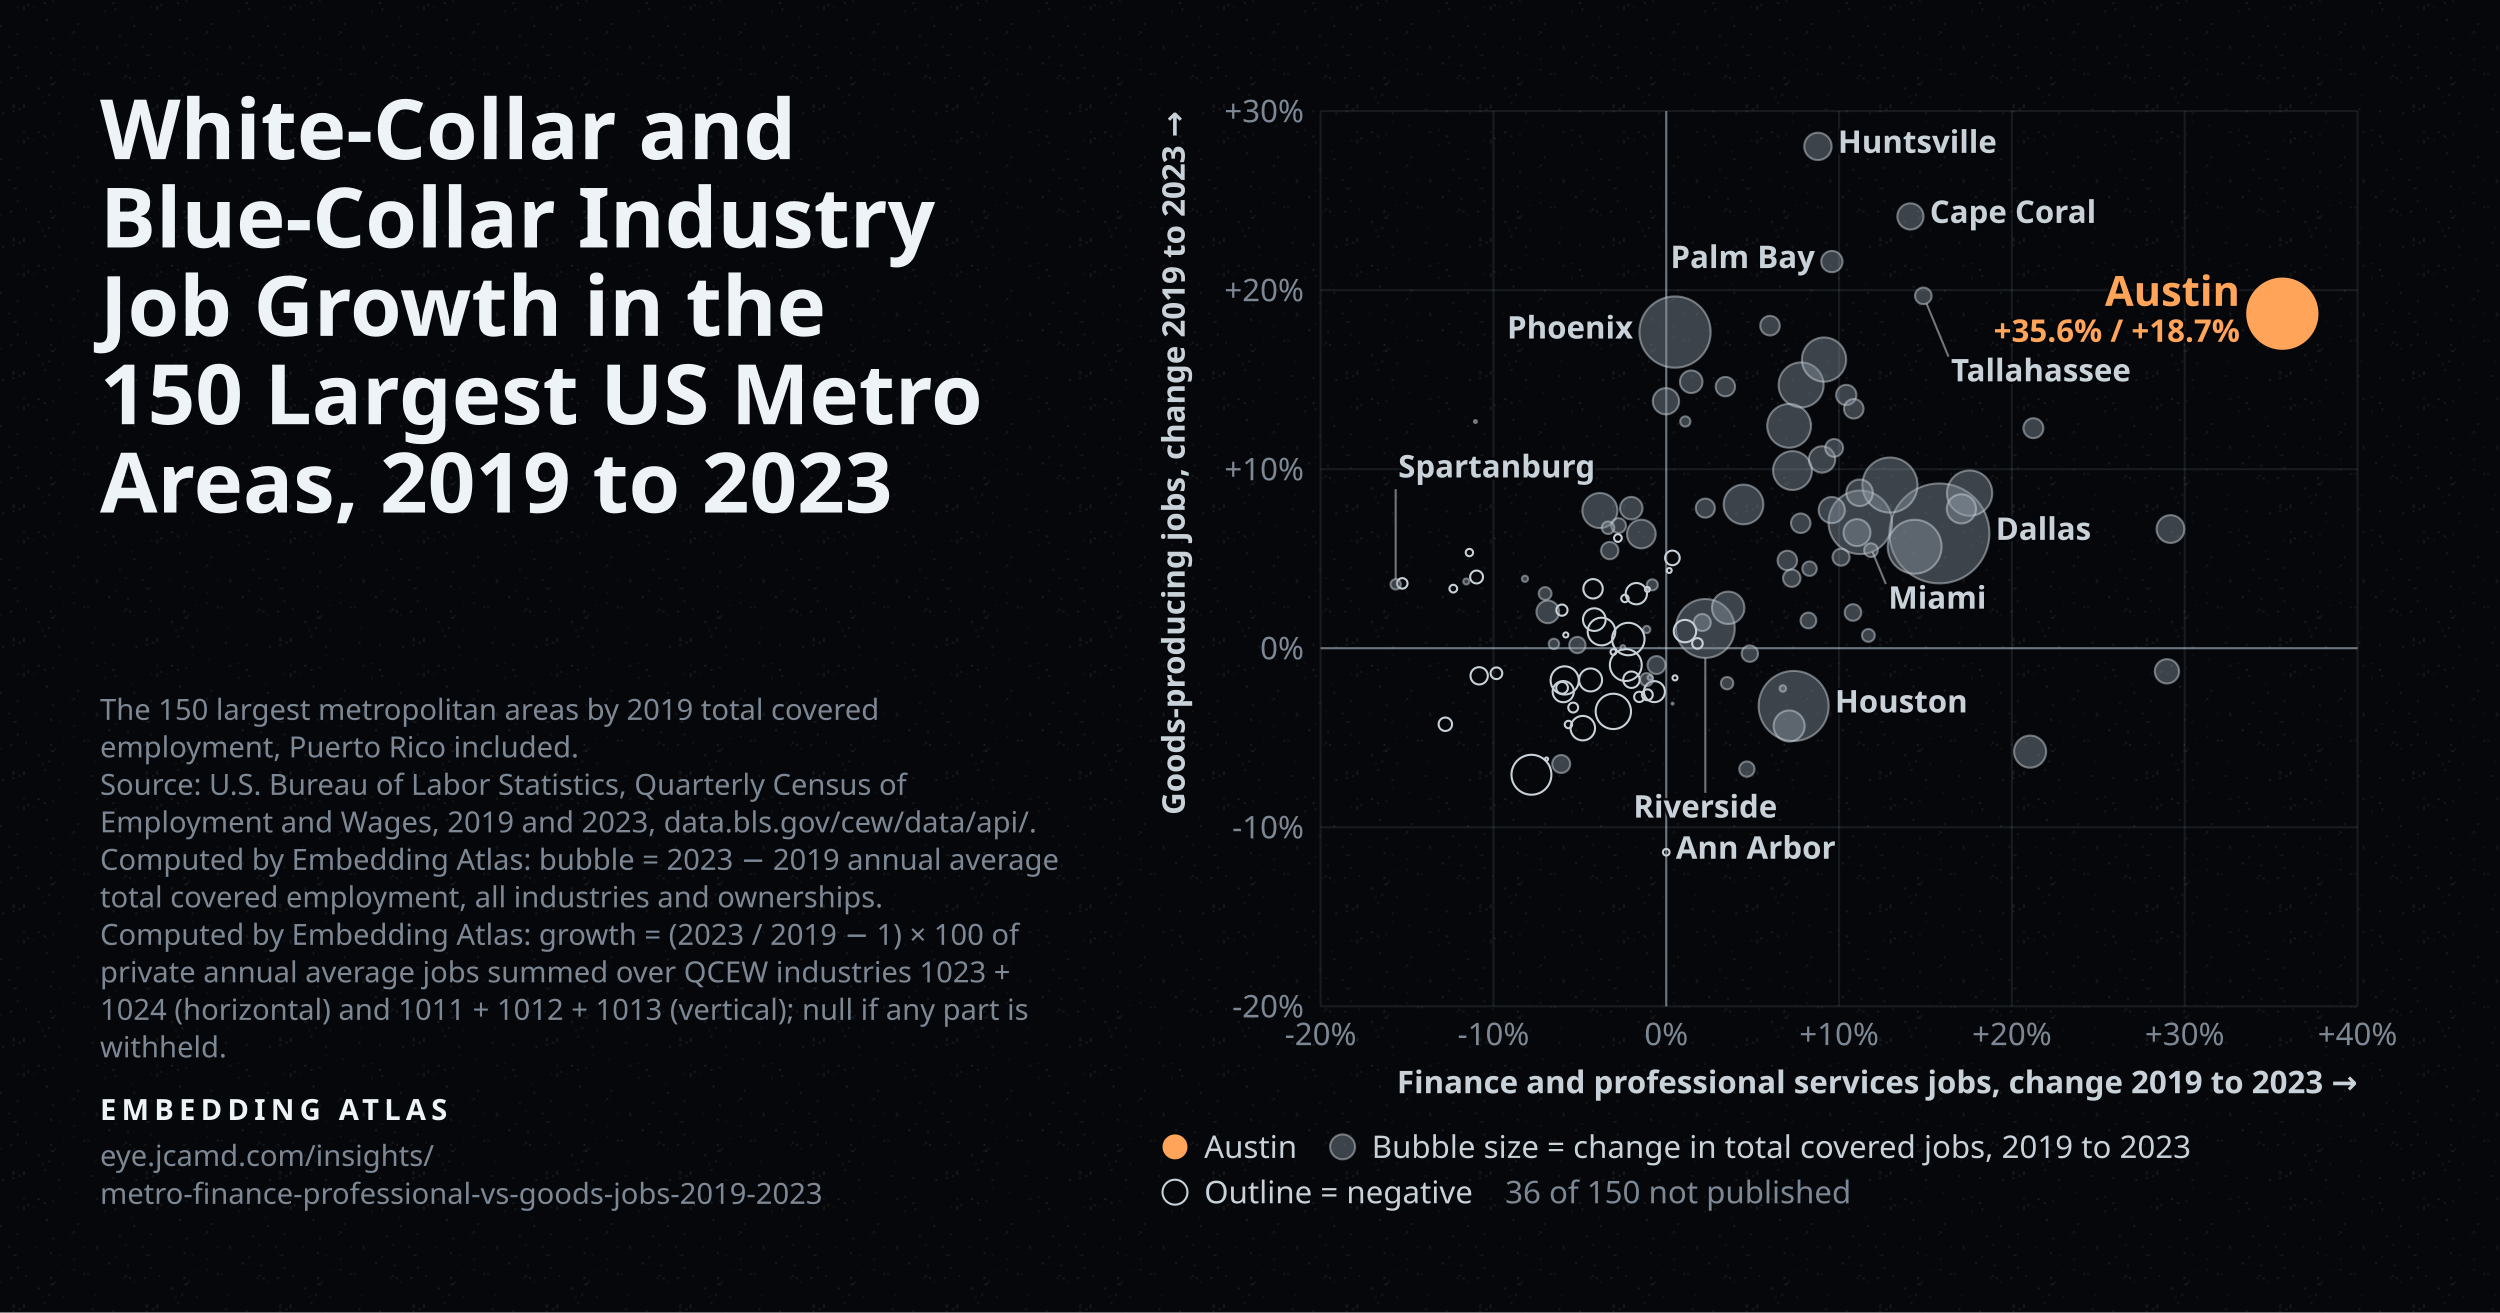
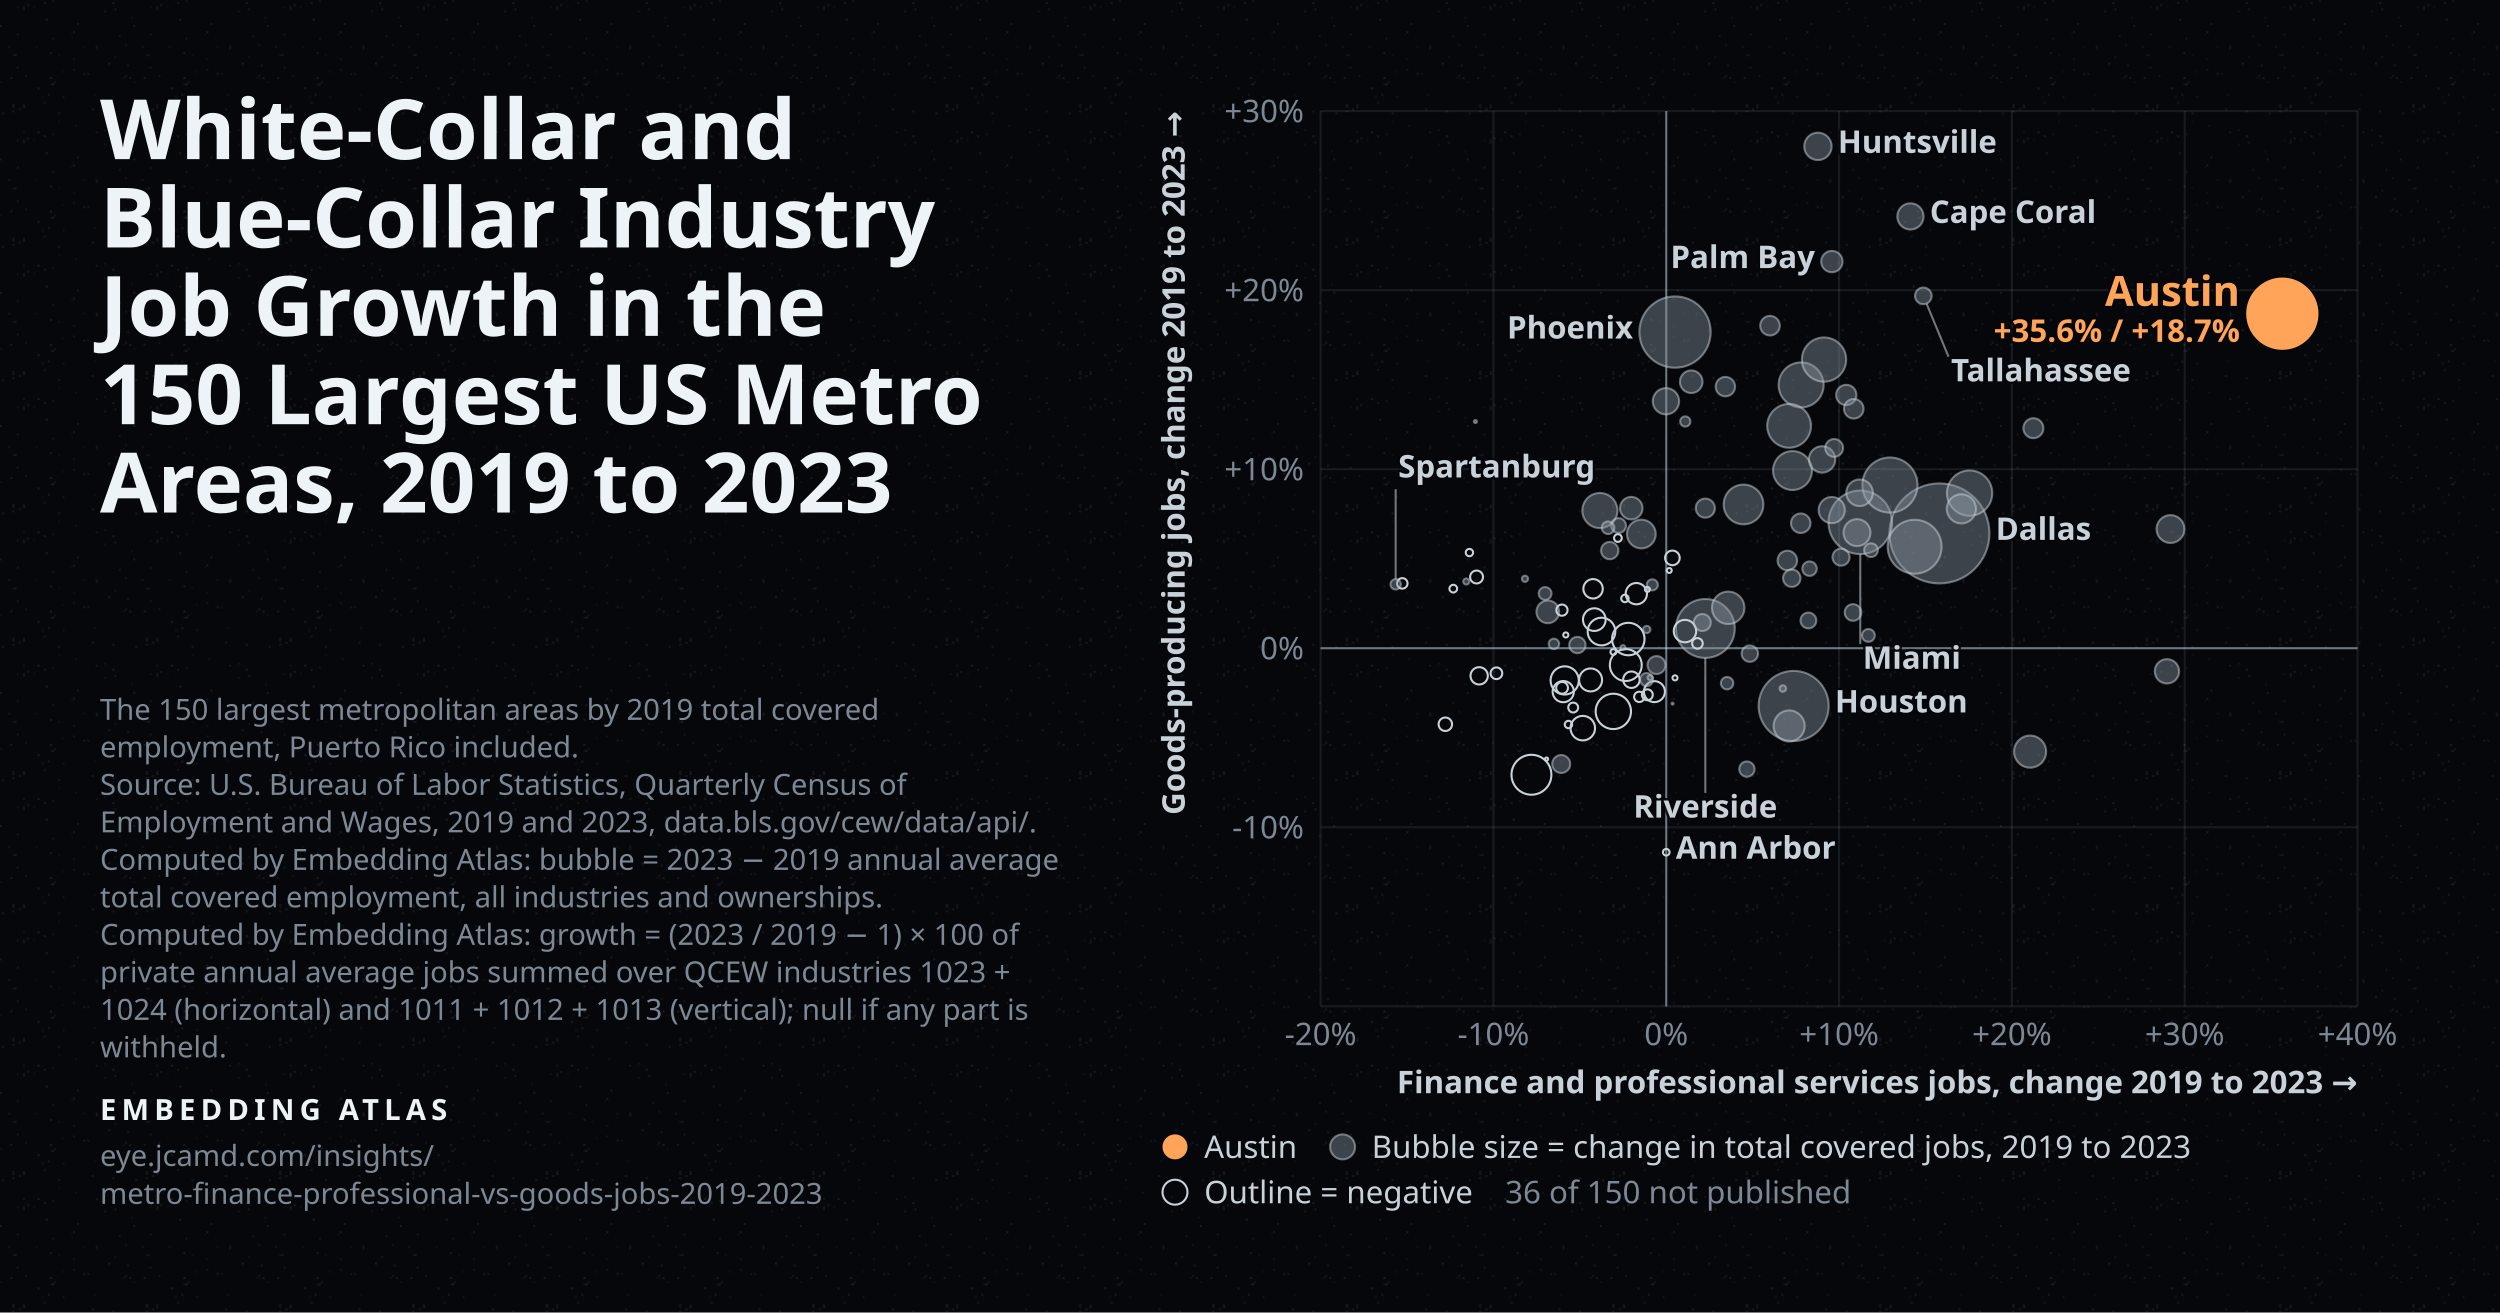
<svg xmlns="http://www.w3.org/2000/svg" width="1200" height="630" viewBox="0 0 1200 630" role="img" aria-labelledby="ie9edce151e2ad-t ie9edce151e2ad-d" font-family="Geist,system-ui,sans-serif">
  <defs>
    <pattern id="ie9edce151e2ad-grain" width="64" height="64" patternUnits="userSpaceOnUse">
      <rect x="60" y="21" width="1" height="1" fill="#ffffff" fill-opacity="0.05" />
      <rect x="0" y="39" width="1" height="1" fill="#ffffff" fill-opacity="0.03" />
      <rect x="44" y="52" width="1" height="1" fill="#ffffff" fill-opacity="0.07" />
      <rect x="60" y="36" width="1" height="1" fill="#ffffff" fill-opacity="0.06" />
      <rect x="46" y="63" width="1" height="1" fill="#ffffff" fill-opacity="0.06" />
      <rect x="28" y="54" width="1" height="1" fill="#ffffff" fill-opacity="0.07" />
      <rect x="57" y="17" width="1" height="1" fill="#ffffff" fill-opacity="0.06" />
      <rect x="46" y="22" width="1" height="1" fill="#ffffff" fill-opacity="0.07" />
      <rect x="6" y="26" width="1" height="1" fill="#ffffff" fill-opacity="0.04" />
      <rect x="8" y="16" width="1" height="1" fill="#ffffff" fill-opacity="0.06" />
      <rect x="16" y="3" width="1" height="1" fill="#ffffff" fill-opacity="0.03" />
      <rect x="23" y="45" width="1" height="1" fill="#ffffff" fill-opacity="0.07" />
      <rect x="35" y="28" width="1" height="1" fill="#ffffff" fill-opacity="0.04" />
      <rect x="8" y="3" width="1" height="1" fill="#ffffff" fill-opacity="0.04" />
      <rect x="25" y="0" width="1" height="1" fill="#ffffff" fill-opacity="0.04" />
      <rect x="22" y="9" width="1" height="1" fill="#ffffff" fill-opacity="0.08" />
      <rect x="6" y="50" width="1" height="1" fill="#ffffff" fill-opacity="0.07" />
      <rect x="37" y="11" width="1" height="1" fill="#ffffff" fill-opacity="0.07" />
      <rect x="8" y="32" width="1" height="1" fill="#ffffff" fill-opacity="0.06" />
      <rect x="24" y="37" width="1" height="1" fill="#ffffff" fill-opacity="0.08" />
      <rect x="6" y="53" width="1" height="1" fill="#ffffff" fill-opacity="0.07" />
      <rect x="9" y="52" width="1" height="1" fill="#ffffff" fill-opacity="0.07" />
      <rect x="42" y="35" width="1" height="1" fill="#ffffff" fill-opacity="0.05" />
      <rect x="63" y="8" width="1" height="1" fill="#ffffff" fill-opacity="0.04" />
      <rect x="18" y="42" width="1" height="1" fill="#ffffff" fill-opacity="0.08" />
      <rect x="40" y="35" width="1" height="1" fill="#ffffff" fill-opacity="0.06" />
      <rect x="11" y="51" width="1" height="1" fill="#ffffff" fill-opacity="0.07" />
      <rect x="26" y="39" width="1" height="1" fill="#ffffff" fill-opacity="0.05" />
      <rect x="21" y="1" width="1" height="1" fill="#ffffff" fill-opacity="0.07" />
      <rect x="1" y="54" width="1" height="1" fill="#ffffff" fill-opacity="0.07" />
      <rect x="30" y="34" width="1" height="1" fill="#ffffff" fill-opacity="0.03" />
      <rect x="45" y="45" width="1" height="1" fill="#ffffff" fill-opacity="0.04" />
      <rect x="36" y="60" width="1" height="1" fill="#ffffff" fill-opacity="0.04" />
      <rect x="62" y="37" width="1" height="1" fill="#ffffff" fill-opacity="0.07" />
      <rect x="17" y="22" width="1" height="1" fill="#ffffff" fill-opacity="0.04" />
      <rect x="59" y="37" width="1" height="1" fill="#ffffff" fill-opacity="0.04" />
      <rect x="52" y="30" width="1" height="1" fill="#ffffff" fill-opacity="0.08" />
      <rect x="28" y="58" width="1" height="1" fill="#ffffff" fill-opacity="0.03" />
      <rect x="11" y="4" width="1" height="1" fill="#ffffff" fill-opacity="0.06" />
      <rect x="34" y="16" width="1" height="1" fill="#ffffff" fill-opacity="0.03" />
      <rect x="20" y="46" width="1" height="1" fill="#ffffff" fill-opacity="0.04" />
      <rect x="25" y="40" width="1" height="1" fill="#ffffff" fill-opacity="0.08" />
      <rect x="40" y="22" width="1" height="1" fill="#ffffff" fill-opacity="0.04" />
      <rect x="35" y="15" width="1" height="1" fill="#ffffff" fill-opacity="0.07" />
      <rect x="11" y="3" width="1" height="1" fill="#ffffff" fill-opacity="0.06" />
      <rect x="21" y="49" width="1" height="1" fill="#ffffff" fill-opacity="0.06" />
      <rect x="11" y="50" width="1" height="1" fill="#ffffff" fill-opacity="0.06" />
      <rect x="0" y="12" width="1" height="1" fill="#ffffff" fill-opacity="0.07" />
      <rect x="55" y="4" width="1" height="1" fill="#ffffff" fill-opacity="0.07" />
      <rect x="7" y="26" width="1" height="1" fill="#ffffff" fill-opacity="0.06" />
      <rect x="61" y="31" width="1" height="1" fill="#ffffff" fill-opacity="0.07" />
      <rect x="35" y="33" width="1" height="1" fill="#ffffff" fill-opacity="0.05" />
      <rect x="54" y="1" width="1" height="1" fill="#ffffff" fill-opacity="0.08" />
      <rect x="46" y="23" width="1" height="1" fill="#ffffff" fill-opacity="0.05" />
      <rect x="12" y="36" width="1" height="1" fill="#ffffff" fill-opacity="0.05" />
      <rect x="50" y="5" width="1" height="1" fill="#ffffff" fill-opacity="0.05" />
      <rect x="5" y="37" width="1" height="1" fill="#ffffff" fill-opacity="0.07" />
      <rect x="30" y="46" width="1" height="1" fill="#ffffff" fill-opacity="0.05" />
      <rect x="18" y="63" width="1" height="1" fill="#ffffff" fill-opacity="0.08" />
      <rect x="6" y="51" width="1" height="1" fill="#ffffff" fill-opacity="0.06" />
      <rect x="11" y="63" width="1" height="1" fill="#ffffff" fill-opacity="0.04" />
      <rect x="4" y="22" width="1" height="1" fill="#ffffff" fill-opacity="0.06" />
      <rect x="24" y="40" width="1" height="1" fill="#ffffff" fill-opacity="0.04" />
      <rect x="24" y="25" width="1" height="1" fill="#ffffff" fill-opacity="0.06" />
      <rect x="25" y="18" width="1" height="1" fill="#ffffff" fill-opacity="0.06" />
      <rect x="28" y="26" width="1" height="1" fill="#ffffff" fill-opacity="0.03" />
      <rect x="55" y="27" width="1" height="1" fill="#ffffff" fill-opacity="0.05" />
      <rect x="54" y="53" width="1" height="1" fill="#ffffff" fill-opacity="0.07" />
      <rect x="50" y="62" width="1" height="1" fill="#ffffff" fill-opacity="0.04" />
      <rect x="13" y="2" width="1" height="1" fill="#ffffff" fill-opacity="0.07" />
    </pattern>
  </defs>
  <rect x="0" y="0" width="1200" height="630" fill="#05070a" />
  <rect x="0" y="0" width="1200" height="630" fill="url(#ie9edce151e2ad-grain)" />
  <line x1="633.89" y1="53.33" x2="633.89" y2="483.02" stroke="#b4d2eb" stroke-opacity="0.1" stroke-width="1" />
  <line x1="716.85" y1="53.33" x2="716.85" y2="483.02" stroke="#b4d2eb" stroke-opacity="0.1" stroke-width="1" />
  <line x1="799.8" y1="53.33" x2="799.8" y2="483.02" stroke="#b4d2eb" stroke-opacity="0.1" stroke-width="1" />
  <line x1="882.76" y1="53.33" x2="882.76" y2="483.02" stroke="#b4d2eb" stroke-opacity="0.1" stroke-width="1" />
  <line x1="965.71" y1="53.33" x2="965.71" y2="483.02" stroke="#b4d2eb" stroke-opacity="0.1" stroke-width="1" />
  <line x1="1048.67" y1="53.33" x2="1048.67" y2="483.02" stroke="#b4d2eb" stroke-opacity="0.1" stroke-width="1" />
  <line x1="1131.62" y1="53.33" x2="1131.62" y2="483.02" stroke="#b4d2eb" stroke-opacity="0.1" stroke-width="1" />
  <line x1="633.89" y1="483.02" x2="1131.62" y2="483.02" stroke="#b4d2eb" stroke-opacity="0.1" stroke-width="1" />
  <line x1="633.89" y1="397.08" x2="1131.62" y2="397.08" stroke="#b4d2eb" stroke-opacity="0.1" stroke-width="1" />
  <line x1="633.89" y1="311.14" x2="1131.62" y2="311.14" stroke="#b4d2eb" stroke-opacity="0.1" stroke-width="1" />
  <line x1="633.89" y1="225.21" x2="1131.62" y2="225.21" stroke="#b4d2eb" stroke-opacity="0.1" stroke-width="1" />
  <line x1="633.89" y1="139.26" x2="1131.62" y2="139.26" stroke="#b4d2eb" stroke-opacity="0.1" stroke-width="1" />
  <line x1="633.89" y1="53.32" x2="1131.62" y2="53.32" stroke="#b4d2eb" stroke-opacity="0.1" stroke-width="1" />
  <line x1="799.8" y1="53.33" x2="799.8" y2="483.02" stroke="#d6e6f2" stroke-opacity="0.45" stroke-width="1" />
  <line x1="633.89" y1="311.14" x2="1131.62" y2="311.14" stroke="#d6e6f2" stroke-opacity="0.45" stroke-width="1" />
  <circle cx="930.93" cy="256.04" r="24" fill="#8b96a3" fill-opacity="0.42" stroke="#c9d1d9" stroke-opacity="0.5" stroke-width="1" />
+   <circle cx="1095.52" cy="150.57" r="17.35" fill="#ffa458" />
  <circle cx="804.01" cy="159.39" r="17.11" fill="#8b96a3" fill-opacity="0.42" stroke="#c9d1d9" stroke-opacity="0.5" stroke-width="1" />
  <circle cx="860.95" cy="338.86" r="16.82" fill="#8b96a3" fill-opacity="0.42" stroke="#c9d1d9" stroke-opacity="0.5" stroke-width="1" />
  <circle cx="892.93" cy="250.71" r="15.26" fill="#8b96a3" fill-opacity="0.42" stroke="#c9d1d9" stroke-opacity="0.5" stroke-width="1" />
  <circle cx="818.55" cy="301.66" r="14.14" fill="#8b96a3" fill-opacity="0.42" stroke="#c9d1d9" stroke-opacity="0.5" stroke-width="1" />
  <circle cx="907.16" cy="232.82" r="13.23" fill="#8b96a3" fill-opacity="0.42" stroke="#c9d1d9" stroke-opacity="0.5" stroke-width="1" />
  <circle cx="919.02" cy="262.43" r="12.94" fill="#8b96a3" fill-opacity="0.42" stroke="#c9d1d9" stroke-opacity="0.5" stroke-width="1" />
  <circle cx="945.41" cy="236.7" r="10.88" fill="#8b96a3" fill-opacity="0.42" stroke="#c9d1d9" stroke-opacity="0.5" stroke-width="1" />
  <circle cx="864.54" cy="184.76" r="10.81" fill="#8b96a3" fill-opacity="0.42" stroke="#c9d1d9" stroke-opacity="0.5" stroke-width="1" />
  <circle cx="875.54" cy="172.6" r="10.62" fill="#8b96a3" fill-opacity="0.42" stroke="#c9d1d9" stroke-opacity="0.5" stroke-width="1" />
  <circle cx="858.77" cy="204.4" r="10.51" fill="#8b96a3" fill-opacity="0.42" stroke="#c9d1d9" stroke-opacity="0.5" stroke-width="1" />
  <circle cx="735.09" cy="371.88" r="9.58" fill="none" stroke="#c9d1d9" stroke-width="1" />
  <circle cx="836.89" cy="242.14" r="9.53" fill="#8b96a3" fill-opacity="0.42" stroke="#c9d1d9" stroke-opacity="0.5" stroke-width="1" />
  <circle cx="860.39" cy="225.86" r="9.33" fill="#8b96a3" fill-opacity="0.42" stroke="#c9d1d9" stroke-opacity="0.5" stroke-width="1" />
  <circle cx="774.4" cy="341.47" r="8.48" fill="none" stroke="#c9d1d9" stroke-width="1" />
  <circle cx="767.95" cy="245.06" r="8.42" fill="#8b96a3" fill-opacity="0.42" stroke="#c9d1d9" stroke-opacity="0.5" stroke-width="1" />
  <circle cx="781.59" cy="306.74" r="7.79" fill="none" stroke="#c9d1d9" stroke-width="1" />
  <circle cx="829.53" cy="291.75" r="7.78" fill="#8b96a3" fill-opacity="0.42" stroke="#c9d1d9" stroke-opacity="0.5" stroke-width="1" />
  <circle cx="974.45" cy="360.78" r="7.7" fill="#8b96a3" fill-opacity="0.42" stroke="#c9d1d9" stroke-opacity="0.5" stroke-width="1" />
  <circle cx="780.38" cy="319.23" r="7.65" fill="none" stroke="#c9d1d9" stroke-width="1" />
  <circle cx="858.79" cy="348.47" r="7.46" fill="#8b96a3" fill-opacity="0.42" stroke="#c9d1d9" stroke-opacity="0.5" stroke-width="1" />
  <circle cx="941.46" cy="244.25" r="7.01" fill="#8b96a3" fill-opacity="0.42" stroke="#c9d1d9" stroke-opacity="0.5" stroke-width="1" />
  <circle cx="787.84" cy="256.33" r="6.9" fill="#8b96a3" fill-opacity="0.42" stroke="#c9d1d9" stroke-opacity="0.5" stroke-width="1" />
  <circle cx="751.05" cy="326.61" r="6.78" fill="none" stroke="#c9d1d9" stroke-width="1" />
  <circle cx="1041.84" cy="253.94" r="6.69" fill="#8b96a3" fill-opacity="0.42" stroke="#c9d1d9" stroke-opacity="0.5" stroke-width="1" />
  <circle cx="768.72" cy="303.14" r="6.65" fill="none" stroke="#c9d1d9" stroke-width="1" />
  <circle cx="872.61" cy="70.26" r="6.58" fill="#8b96a3" fill-opacity="0.42" stroke="#c9d1d9" stroke-opacity="0.5" stroke-width="1" />
  <circle cx="891.35" cy="255.66" r="6.48" fill="#8b96a3" fill-opacity="0.42" stroke="#c9d1d9" stroke-opacity="0.5" stroke-width="1" />
  <circle cx="892.6" cy="236.54" r="6.39" fill="#8b96a3" fill-opacity="0.42" stroke="#c9d1d9" stroke-opacity="0.5" stroke-width="1" />
  <circle cx="874.6" cy="220.52" r="6.34" fill="#8b96a3" fill-opacity="0.42" stroke="#c9d1d9" stroke-opacity="0.5" stroke-width="1" />
  <circle cx="799.65" cy="192.6" r="6.32" fill="#8b96a3" fill-opacity="0.42" stroke="#c9d1d9" stroke-opacity="0.5" stroke-width="1" />
  <circle cx="917.01" cy="103.88" r="6.3" fill="#8b96a3" fill-opacity="0.42" stroke="#c9d1d9" stroke-opacity="0.5" stroke-width="1" />
  <circle cx="879.24" cy="244.83" r="6.29" fill="#8b96a3" fill-opacity="0.42" stroke="#c9d1d9" stroke-opacity="0.5" stroke-width="1" />
  <circle cx="759.74" cy="349.51" r="5.89" fill="none" stroke="#c9d1d9" stroke-width="1" />
  <circle cx="1040.13" cy="322.24" r="5.85" fill="#8b96a3" fill-opacity="0.42" stroke="#c9d1d9" stroke-opacity="0.5" stroke-width="1" />
  <circle cx="763.48" cy="326.37" r="5.52" fill="none" stroke="#c9d1d9" stroke-width="1" />
  <circle cx="765.27" cy="297.42" r="5.45" fill="none" stroke="#c9d1d9" stroke-width="1" />
  <circle cx="742.94" cy="293.69" r="5.45" fill="#8b96a3" fill-opacity="0.42" stroke="#c9d1d9" stroke-opacity="0.5" stroke-width="1" />
  <circle cx="811.79" cy="183.24" r="5.43" fill="#8b96a3" fill-opacity="0.42" stroke="#c9d1d9" stroke-opacity="0.5" stroke-width="1" />
  <circle cx="783.01" cy="243.92" r="5.41" fill="#8b96a3" fill-opacity="0.42" stroke="#c9d1d9" stroke-opacity="0.5" stroke-width="1" />
  <circle cx="808.79" cy="302.92" r="5.39" fill="none" stroke="#c9d1d9" stroke-width="1" />
  <circle cx="879.3" cy="125.55" r="5.13" fill="#8b96a3" fill-opacity="0.42" stroke="#c9d1d9" stroke-opacity="0.5" stroke-width="1" />
  <circle cx="785.44" cy="284.96" r="5.12" fill="none" stroke="#c9d1d9" stroke-width="1" />
  <circle cx="750.35" cy="331.98" r="5.1" fill="none" stroke="#c9d1d9" stroke-width="1" />
  <circle cx="794.12" cy="331.99" r="5.04" fill="none" stroke="#c9d1d9" stroke-width="1" />
  <circle cx="886.21" cy="189.59" r="4.88" fill="#8b96a3" fill-opacity="0.42" stroke="#c9d1d9" stroke-opacity="0.5" stroke-width="1" />
  <circle cx="976.03" cy="205.53" r="4.8" fill="#8b96a3" fill-opacity="0.42" stroke="#c9d1d9" stroke-opacity="0.5" stroke-width="1" />
  <circle cx="889.81" cy="196.21" r="4.7" fill="#8b96a3" fill-opacity="0.42" stroke="#c9d1d9" stroke-opacity="0.5" stroke-width="1" />
  <circle cx="849.6" cy="156.32" r="4.7" fill="#8b96a3" fill-opacity="0.42" stroke="#c9d1d9" stroke-opacity="0.5" stroke-width="1" />
  <circle cx="864.35" cy="251.15" r="4.69" fill="#8b96a3" fill-opacity="0.42" stroke="#c9d1d9" stroke-opacity="0.5" stroke-width="1" />
  <circle cx="857.92" cy="269.03" r="4.69" fill="#8b96a3" fill-opacity="0.42" stroke="#c9d1d9" stroke-opacity="0.5" stroke-width="1" />
  <circle cx="764.67" cy="282.62" r="4.66" fill="none" stroke="#c9d1d9" stroke-width="1" />
  <circle cx="828.18" cy="185.58" r="4.66" fill="#8b96a3" fill-opacity="0.42" stroke="#c9d1d9" stroke-opacity="0.5" stroke-width="1" />
  <circle cx="818.55" cy="243.9" r="4.59" fill="#8b96a3" fill-opacity="0.42" stroke="#c9d1d9" stroke-opacity="0.5" stroke-width="1" />
  <circle cx="749.37" cy="366.72" r="4.32" fill="#8b96a3" fill-opacity="0.42" stroke="#c9d1d9" stroke-opacity="0.5" stroke-width="1" />
  <circle cx="795.12" cy="319.23" r="4.32" fill="#8b96a3" fill-opacity="0.42" stroke="#c9d1d9" stroke-opacity="0.5" stroke-width="1" />
  <circle cx="880.4" cy="215.01" r="4.28" fill="#8b96a3" fill-opacity="0.42" stroke="#c9d1d9" stroke-opacity="0.5" stroke-width="1" />
  <circle cx="860.05" cy="277.52" r="4.19" fill="#8b96a3" fill-opacity="0.42" stroke="#c9d1d9" stroke-opacity="0.5" stroke-width="1" />
  <circle cx="772.67" cy="264.28" r="4.16" fill="#8b96a3" fill-opacity="0.42" stroke="#c9d1d9" stroke-opacity="0.5" stroke-width="1" />
  <circle cx="710" cy="324.4" r="4.16" fill="none" stroke="#c9d1d9" stroke-width="1" />
  <circle cx="883.7" cy="267.43" r="4.1" fill="#8b96a3" fill-opacity="0.42" stroke="#c9d1d9" stroke-opacity="0.5" stroke-width="1" />
  <circle cx="817.1" cy="298.81" r="4.08" fill="#8b96a3" fill-opacity="0.42" stroke="#c9d1d9" stroke-opacity="0.5" stroke-width="1" />
  <circle cx="889.43" cy="293.99" r="3.99" fill="#8b96a3" fill-opacity="0.42" stroke="#c9d1d9" stroke-opacity="0.5" stroke-width="1" />
  <circle cx="923.2" cy="142.01" r="3.99" fill="#8b96a3" fill-opacity="0.42" stroke="#c9d1d9" stroke-opacity="0.5" stroke-width="1" />
  <circle cx="783.09" cy="326.26" r="3.95" fill="none" stroke="#c9d1d9" stroke-width="1" />
  <circle cx="839.92" cy="313.75" r="3.94" fill="#8b96a3" fill-opacity="0.42" stroke="#c9d1d9" stroke-opacity="0.5" stroke-width="1" />
  <circle cx="757.15" cy="309.61" r="3.92" fill="#8b96a3" fill-opacity="0.42" stroke="#c9d1d9" stroke-opacity="0.5" stroke-width="1" />
  <circle cx="868.04" cy="297.83" r="3.79" fill="#8b96a3" fill-opacity="0.42" stroke="#c9d1d9" stroke-opacity="0.5" stroke-width="1" />
  <circle cx="838.51" cy="369.16" r="3.67" fill="#8b96a3" fill-opacity="0.42" stroke="#c9d1d9" stroke-opacity="0.5" stroke-width="1" />
  <circle cx="776.91" cy="252.27" r="3.56" fill="#8b96a3" fill-opacity="0.42" stroke="#c9d1d9" stroke-opacity="0.5" stroke-width="1" />
  <circle cx="802.75" cy="267.79" r="3.51" fill="none" stroke="#c9d1d9" stroke-width="1" />
  <circle cx="868.58" cy="272.96" r="3.47" fill="#8b96a3" fill-opacity="0.42" stroke="#c9d1d9" stroke-opacity="0.5" stroke-width="1" />
  <circle cx="898.08" cy="264.08" r="3.3" fill="#8b96a3" fill-opacity="0.42" stroke="#c9d1d9" stroke-opacity="0.5" stroke-width="1" />
  <circle cx="693.76" cy="347.64" r="3.23" fill="none" stroke="#c9d1d9" stroke-width="1" />
  <circle cx="790.37" cy="326.19" r="3.14" fill="#8b96a3" fill-opacity="0.42" stroke="#c9d1d9" stroke-opacity="0.5" stroke-width="1" />
  <circle cx="708.75" cy="276.96" r="3.1" fill="none" stroke="#c9d1d9" stroke-width="1" />
  <circle cx="741.65" cy="284.89" r="3.08" fill="#8b96a3" fill-opacity="0.42" stroke="#c9d1d9" stroke-opacity="0.5" stroke-width="1" />
  <circle cx="896.82" cy="305" r="3.08" fill="#8b96a3" fill-opacity="0.42" stroke="#c9d1d9" stroke-opacity="0.5" stroke-width="1" />
  <circle cx="771.88" cy="253.32" r="3.02" fill="#8b96a3" fill-opacity="0.42" stroke="#c9d1d9" stroke-opacity="0.5" stroke-width="1" />
  <circle cx="829.01" cy="327.93" r="2.98" fill="#8b96a3" fill-opacity="0.42" stroke="#c9d1d9" stroke-opacity="0.5" stroke-width="1" />
  <circle cx="749.8" cy="330.16" r="2.82" fill="none" stroke="#c9d1d9" stroke-width="1" />
  <circle cx="718.29" cy="323.17" r="2.8" fill="none" stroke="#c9d1d9" stroke-width="1" />
  <circle cx="749.73" cy="292.86" r="2.69" fill="none" stroke="#c9d1d9" stroke-width="1" />
  <circle cx="793.11" cy="280.72" r="2.66" fill="#8b96a3" fill-opacity="0.42" stroke="#c9d1d9" stroke-opacity="0.5" stroke-width="1" />
  <circle cx="790.72" cy="333.5" r="2.61" fill="none" stroke="#c9d1d9" stroke-width="1" />
  <circle cx="814.76" cy="308.84" r="2.55" fill="none" stroke="#c9d1d9" stroke-width="1" />
  <circle cx="673.1" cy="280.02" r="2.52" fill="none" stroke="#c9d1d9" stroke-width="1" />
  <circle cx="745.87" cy="309.06" r="2.5" fill="#8b96a3" fill-opacity="0.42" stroke="#c9d1d9" stroke-opacity="0.5" stroke-width="1" />
  <circle cx="669.92" cy="280.48" r="2.49" fill="#8b96a3" fill-opacity="0.42" stroke="#c9d1d9" stroke-opacity="0.5" stroke-width="1" />
  <circle cx="786.86" cy="334.49" r="2.48" fill="none" stroke="#c9d1d9" stroke-width="1" />
  <circle cx="808.94" cy="202.32" r="2.45" fill="#8b96a3" fill-opacity="0.42" stroke="#c9d1d9" stroke-opacity="0.5" stroke-width="1" />
  <circle cx="755.13" cy="339.62" r="2.37" fill="none" stroke="#c9d1d9" stroke-width="1" />
  <circle cx="776.6" cy="258.26" r="1.86" fill="none" stroke="#c9d1d9" stroke-width="1" />
  <circle cx="697.58" cy="282.55" r="1.85" fill="none" stroke="#c9d1d9" stroke-width="1" />
  <circle cx="779.96" cy="287.26" r="1.79" fill="none" stroke="#c9d1d9" stroke-width="1" />
  <circle cx="752.85" cy="347.77" r="1.78" fill="none" stroke="#c9d1d9" stroke-width="1" />
  <circle cx="705.31" cy="265.23" r="1.77" fill="none" stroke="#c9d1d9" stroke-width="1" />
  <circle cx="790.43" cy="302.15" r="1.76" fill="#8b96a3" fill-opacity="0.42" stroke="#c9d1d9" stroke-opacity="0.5" stroke-width="1" />
  <circle cx="799.8" cy="409.07" r="1.61" fill="none" stroke="#c9d1d9" stroke-width="1" />
  <circle cx="855.76" cy="330.49" r="1.58" fill="#8b96a3" fill-opacity="0.42" stroke="#c9d1d9" stroke-opacity="0.5" stroke-width="1" />
  <circle cx="731.99" cy="277.82" r="1.51" fill="#8b96a3" fill-opacity="0.42" stroke="#c9d1d9" stroke-opacity="0.5" stroke-width="1" />
  <circle cx="703.82" cy="279.12" r="1.48" fill="#8b96a3" fill-opacity="0.42" stroke="#c9d1d9" stroke-opacity="0.5" stroke-width="1" />
  <circle cx="774.41" cy="312.96" r="1.38" fill="none" stroke="#c9d1d9" stroke-width="1" />
  <circle cx="792.03" cy="325.25" r="1.24" fill="#8b96a3" fill-opacity="0.42" stroke="#c9d1d9" stroke-opacity="0.5" stroke-width="1" />
  <circle cx="751.59" cy="304.78" r="1.23" fill="none" stroke="#c9d1d9" stroke-width="1" />
  <circle cx="804" cy="325.38" r="1.22" fill="none" stroke="#c9d1d9" stroke-width="1" />
  <circle cx="801.24" cy="273.83" r="1.19" fill="none" stroke="#c9d1d9" stroke-width="1" />
  <circle cx="778.99" cy="310.81" r="1.19" fill="#8b96a3" fill-opacity="0.42" stroke="#c9d1d9" stroke-opacity="0.5" stroke-width="1" />
  <circle cx="790.78" cy="282.93" r="1.18" fill="none" stroke="#c9d1d9" stroke-width="1" />
  <circle cx="790.32" cy="282.9" r="0.79" fill="#8b96a3" fill-opacity="0.42" stroke="#c9d1d9" stroke-opacity="0.5" stroke-width="1" />
  <circle cx="742.34" cy="364.35" r="0.77" fill="none" stroke="#c9d1d9" stroke-width="1" />
  <circle cx="708.2" cy="202.34" r="0.73" fill="#8b96a3" fill-opacity="0.42" stroke="#c9d1d9" stroke-opacity="0.5" stroke-width="1" />
  <circle cx="802.84" cy="337.76" r="0.48" fill="#8b96a3" fill-opacity="0.42" stroke="#c9d1d9" stroke-opacity="0.5" stroke-width="1" />
-   <circle cx="1095.52" cy="150.57" r="17.35" fill="#ffa458" />
  <line x1="924.73" y1="145.7" x2="935.29" y2="171.2" stroke="#c9d1d9" stroke-opacity="0.55" stroke-width="1" />
  <line x1="669.92" y1="278" x2="669.92" y2="234.8" stroke="#c9d1d9" stroke-opacity="0.55" stroke-width="1" />
-   <line x1="898.76" y1="264.8" x2="905.19" y2="280.32" stroke="#c9d1d9" stroke-opacity="0.55" stroke-width="1" />
+   <line x1="892.93" y1="265.96" x2="892.93" y2="309.16" stroke="#c9d1d9" stroke-opacity="0.55" stroke-width="1" />
  <line x1="818.55" y1="315.79" x2="818.55" y2="380.59" stroke="#c9d1d9" stroke-opacity="0.55" stroke-width="1" />
  <text x="1075.17" y="146.83" font-size="20" font-weight="900" text-anchor="end" fill="none" stroke="#05070a" stroke-opacity="0.85" stroke-width="2.4" stroke-linejoin="round">Austin</text>
  <text x="1075.17" y="146.83" font-size="20" font-weight="900" text-anchor="end" fill="#ffa458">Austin</text>
  <text x="1075.17" y="164.08" font-size="15" font-weight="700" text-anchor="end" fill="none" stroke="#05070a" stroke-opacity="0.85" stroke-width="2.4" stroke-linejoin="round">+35.6% / +18.7%</text>
  <text x="1075.17" y="164.08" font-size="15" font-weight="700" text-anchor="end" fill="#ffa458">+35.6% / +18.7%</text>
  <text x="882.19" y="73.37" font-size="15" font-weight="700" fill="none" stroke="#05070a" stroke-opacity="0.85" stroke-width="2.4" stroke-linejoin="round">Huntsville</text>
  <text x="882.19" y="73.37" font-size="15" font-weight="700" fill="#c9d1d9">Huntsville</text>
  <text x="926.31" y="107" font-size="15" font-weight="700" fill="none" stroke="#05070a" stroke-opacity="0.85" stroke-width="2.4" stroke-linejoin="round">Cape Coral</text>
  <text x="926.31" y="107" font-size="15" font-weight="700" fill="#c9d1d9">Cape Coral</text>
  <text x="871.17" y="128.66" font-size="15" font-weight="700" text-anchor="end" fill="none" stroke="#05070a" stroke-opacity="0.85" stroke-width="2.4" stroke-linejoin="round">Palm Bay</text>
  <text x="871.17" y="128.66" font-size="15" font-weight="700" text-anchor="end" fill="#c9d1d9">Palm Bay</text>
  <text x="936.49" y="183.05" font-size="15" font-weight="700" fill="none" stroke="#05070a" stroke-opacity="0.85" stroke-width="2.4" stroke-linejoin="round">Tallahassee</text>
  <text x="936.49" y="183.05" font-size="15" font-weight="700" fill="#c9d1d9">Tallahassee</text>
  <text x="671.12" y="229.17" font-size="15" font-weight="700" fill="none" stroke="#05070a" stroke-opacity="0.85" stroke-width="2.4" stroke-linejoin="round">Spartanburg</text>
  <text x="671.12" y="229.17" font-size="15" font-weight="700" fill="#c9d1d9">Spartanburg</text>
  <text x="804.41" y="412.19" font-size="15" font-weight="700" fill="none" stroke="#05070a" stroke-opacity="0.85" stroke-width="2.4" stroke-linejoin="round">Ann Arbor</text>
  <text x="804.41" y="412.19" font-size="15" font-weight="700" fill="#c9d1d9">Ann Arbor</text>
  <text x="957.93" y="259.15" font-size="15" font-weight="700" fill="none" stroke="#05070a" stroke-opacity="0.85" stroke-width="2.4" stroke-linejoin="round">Dallas</text>
  <text x="957.93" y="259.15" font-size="15" font-weight="700" fill="#c9d1d9">Dallas</text>
  <text x="783.9" y="162.5" font-size="15" font-weight="700" text-anchor="end" fill="none" stroke="#05070a" stroke-opacity="0.85" stroke-width="2.4" stroke-linejoin="round">Phoenix</text>
  <text x="783.9" y="162.5" font-size="15" font-weight="700" text-anchor="end" fill="#c9d1d9">Phoenix</text>
  <text x="880.77" y="341.97" font-size="15" font-weight="700" fill="none" stroke="#05070a" stroke-opacity="0.85" stroke-width="2.4" stroke-linejoin="round">Houston</text>
  <text x="880.77" y="341.97" font-size="15" font-weight="700" fill="#c9d1d9">Houston</text>
-   <text x="906.39" y="292.17" font-size="15" font-weight="700" fill="none" stroke="#05070a" stroke-opacity="0.85" stroke-width="2.4" stroke-linejoin="round">Miami</text>
-   <text x="906.39" y="292.17" font-size="15" font-weight="700" fill="#c9d1d9">Miami</text>
+   <text x="894.13" y="321.01" font-size="15" font-weight="700" fill="none" stroke="#05070a" stroke-opacity="0.85" stroke-width="2.4" stroke-linejoin="round">Miami</text>
+   <text x="894.13" y="321.01" font-size="15" font-weight="700" fill="#c9d1d9">Miami</text>
  <text x="818.55" y="392.44" font-size="15" font-weight="700" text-anchor="middle" fill="none" stroke="#05070a" stroke-opacity="0.85" stroke-width="2.4" stroke-linejoin="round">Riverside</text>
  <text x="818.55" y="392.44" font-size="15" font-weight="700" text-anchor="middle" fill="#c9d1d9">Riverside</text>
  <text x="48" y="76.4" font-size="40" font-weight="900" fill="#eef3f7">White-Collar and</text>
  <text x="48" y="118.8" font-size="40" font-weight="900" fill="#eef3f7">Blue-Collar Industry</text>
  <text x="48" y="161.2" font-size="40" font-weight="900" fill="#eef3f7">Job Growth in the</text>
  <text x="48" y="203.6" font-size="40" font-weight="900" fill="#eef3f7">150 Largest US Metro</text>
  <text x="48" y="246" font-size="40" font-weight="900" fill="#eef3f7">Areas, 2019 to 2023</text>
  <text x="633.89" y="501.67" font-size="15" font-weight="400" text-anchor="middle" fill="#7d8894">-20%</text>
  <text x="716.85" y="501.67" font-size="15" font-weight="400" text-anchor="middle" fill="#7d8894">-10%</text>
  <text x="799.8" y="501.67" font-size="15" font-weight="400" text-anchor="middle" fill="#7d8894">0%</text>
  <text x="882.76" y="501.67" font-size="15" font-weight="400" text-anchor="middle" fill="#7d8894">+10%</text>
  <text x="965.71" y="501.67" font-size="15" font-weight="400" text-anchor="middle" fill="#7d8894">+20%</text>
  <text x="1048.67" y="501.67" font-size="15" font-weight="400" text-anchor="middle" fill="#7d8894">+30%</text>
  <text x="1131.62" y="501.67" font-size="15" font-weight="400" text-anchor="middle" fill="#7d8894">+40%</text>
  <text x="1131.62" y="524.75" font-size="15" font-weight="700" text-anchor="end" fill="#c9d1d9">Finance and professional services jobs, change 2019 to 2023 →</text>
-   <text x="625.89" y="488.35" font-size="15" font-weight="400" text-anchor="end" fill="#7d8894">-20%</text>
  <text x="625.89" y="402.41" font-size="15" font-weight="400" text-anchor="end" fill="#7d8894">-10%</text>
  <text x="625.89" y="316.47" font-size="15" font-weight="400" text-anchor="end" fill="#7d8894">0%</text>
  <text x="625.89" y="230.53" font-size="15" font-weight="400" text-anchor="end" fill="#7d8894">+10%</text>
  <text x="625.89" y="144.59" font-size="15" font-weight="400" text-anchor="end" fill="#7d8894">+20%</text>
  <text x="625.89" y="58.65" font-size="15" font-weight="400" text-anchor="end" fill="#7d8894">+30%</text>
  <text x="568.65" y="53.33" font-size="15" font-weight="700" text-anchor="end" transform="rotate(-90 568.65 53.33)" fill="#c9d1d9">Goods-producing jobs, change 2019 to 2023 →</text>
  <circle cx="564" cy="550.5" r="6" fill="#ffa458" />
  <text x="578" y="555.82" font-size="15" font-weight="400" fill="#c9d1d9">Austin</text>
  <circle cx="644.44" cy="550.5" r="6" fill="#8b96a3" fill-opacity="0.42" stroke="#c9d1d9" stroke-opacity="0.5" stroke-width="1" />
  <text x="658.44" y="555.82" font-size="15" font-weight="400" fill="#c9d1d9">Bubble size = change in total covered jobs, 2019 to 2023</text>
  <circle cx="564" cy="572.25" r="6" fill="none" stroke="#c9d1d9" stroke-width="1" />
  <text x="578" y="577.57" font-size="15" font-weight="400" fill="#c9d1d9">Outline = negative</text>
  <text x="722.47" y="577.57" font-size="15" font-weight="400" fill="#7d8894">36 of 150 not published</text>
  <text x="48" y="345.53" font-size="14" font-weight="400" fill="#7d8894">The 150 largest metropolitan areas by 2019 total covered</text>
  <text x="48" y="363.53" font-size="14" font-weight="400" fill="#7d8894">employment, Puerto Rico included.</text>
  <text x="48" y="381.53" font-size="14" font-weight="400" fill="#7d8894">Source: U.S. Bureau of Labor Statistics, Quarterly Census of</text>
  <text x="48" y="399.53" font-size="14" font-weight="400" fill="#7d8894">Employment and Wages, 2019 and 2023, data.bls.gov/cew/data/api/.</text>
  <text x="48" y="417.53" font-size="14" font-weight="400" fill="#7d8894">Computed by Embedding Atlas: bubble = 2023 − 2019 annual average</text>
  <text x="48" y="435.53" font-size="14" font-weight="400" fill="#7d8894">total covered employment, all industries and ownerships.</text>
  <text x="48" y="453.53" font-size="14" font-weight="400" fill="#7d8894">Computed by Embedding Atlas: growth = (2023 / 2019 − 1) × 100 of</text>
  <text x="48" y="471.53" font-size="14" font-weight="400" fill="#7d8894">private annual average jobs summed over QCEW industries 1023 +</text>
  <text x="48" y="489.53" font-size="14" font-weight="400" fill="#7d8894">1024 (horizontal) and 1011 + 1012 + 1013 (vertical); null if any part is</text>
  <text x="48" y="507.53" font-size="14" font-weight="400" fill="#7d8894">withheld.</text>
  <text x="48" y="537.6" font-size="14" font-weight="900" letter-spacing="2.5" fill="#eef3f7">EMBEDDING ATLAS</text>
  <text x="48" y="559.67" font-size="14" font-weight="400" fill="#7d8894">eye.jcamd.com/insights/</text>
  <text x="48" y="577.87" font-size="14" font-weight="400" fill="#7d8894">metro-finance-professional-vs-goods-jobs-2019-2023</text>
</svg>
